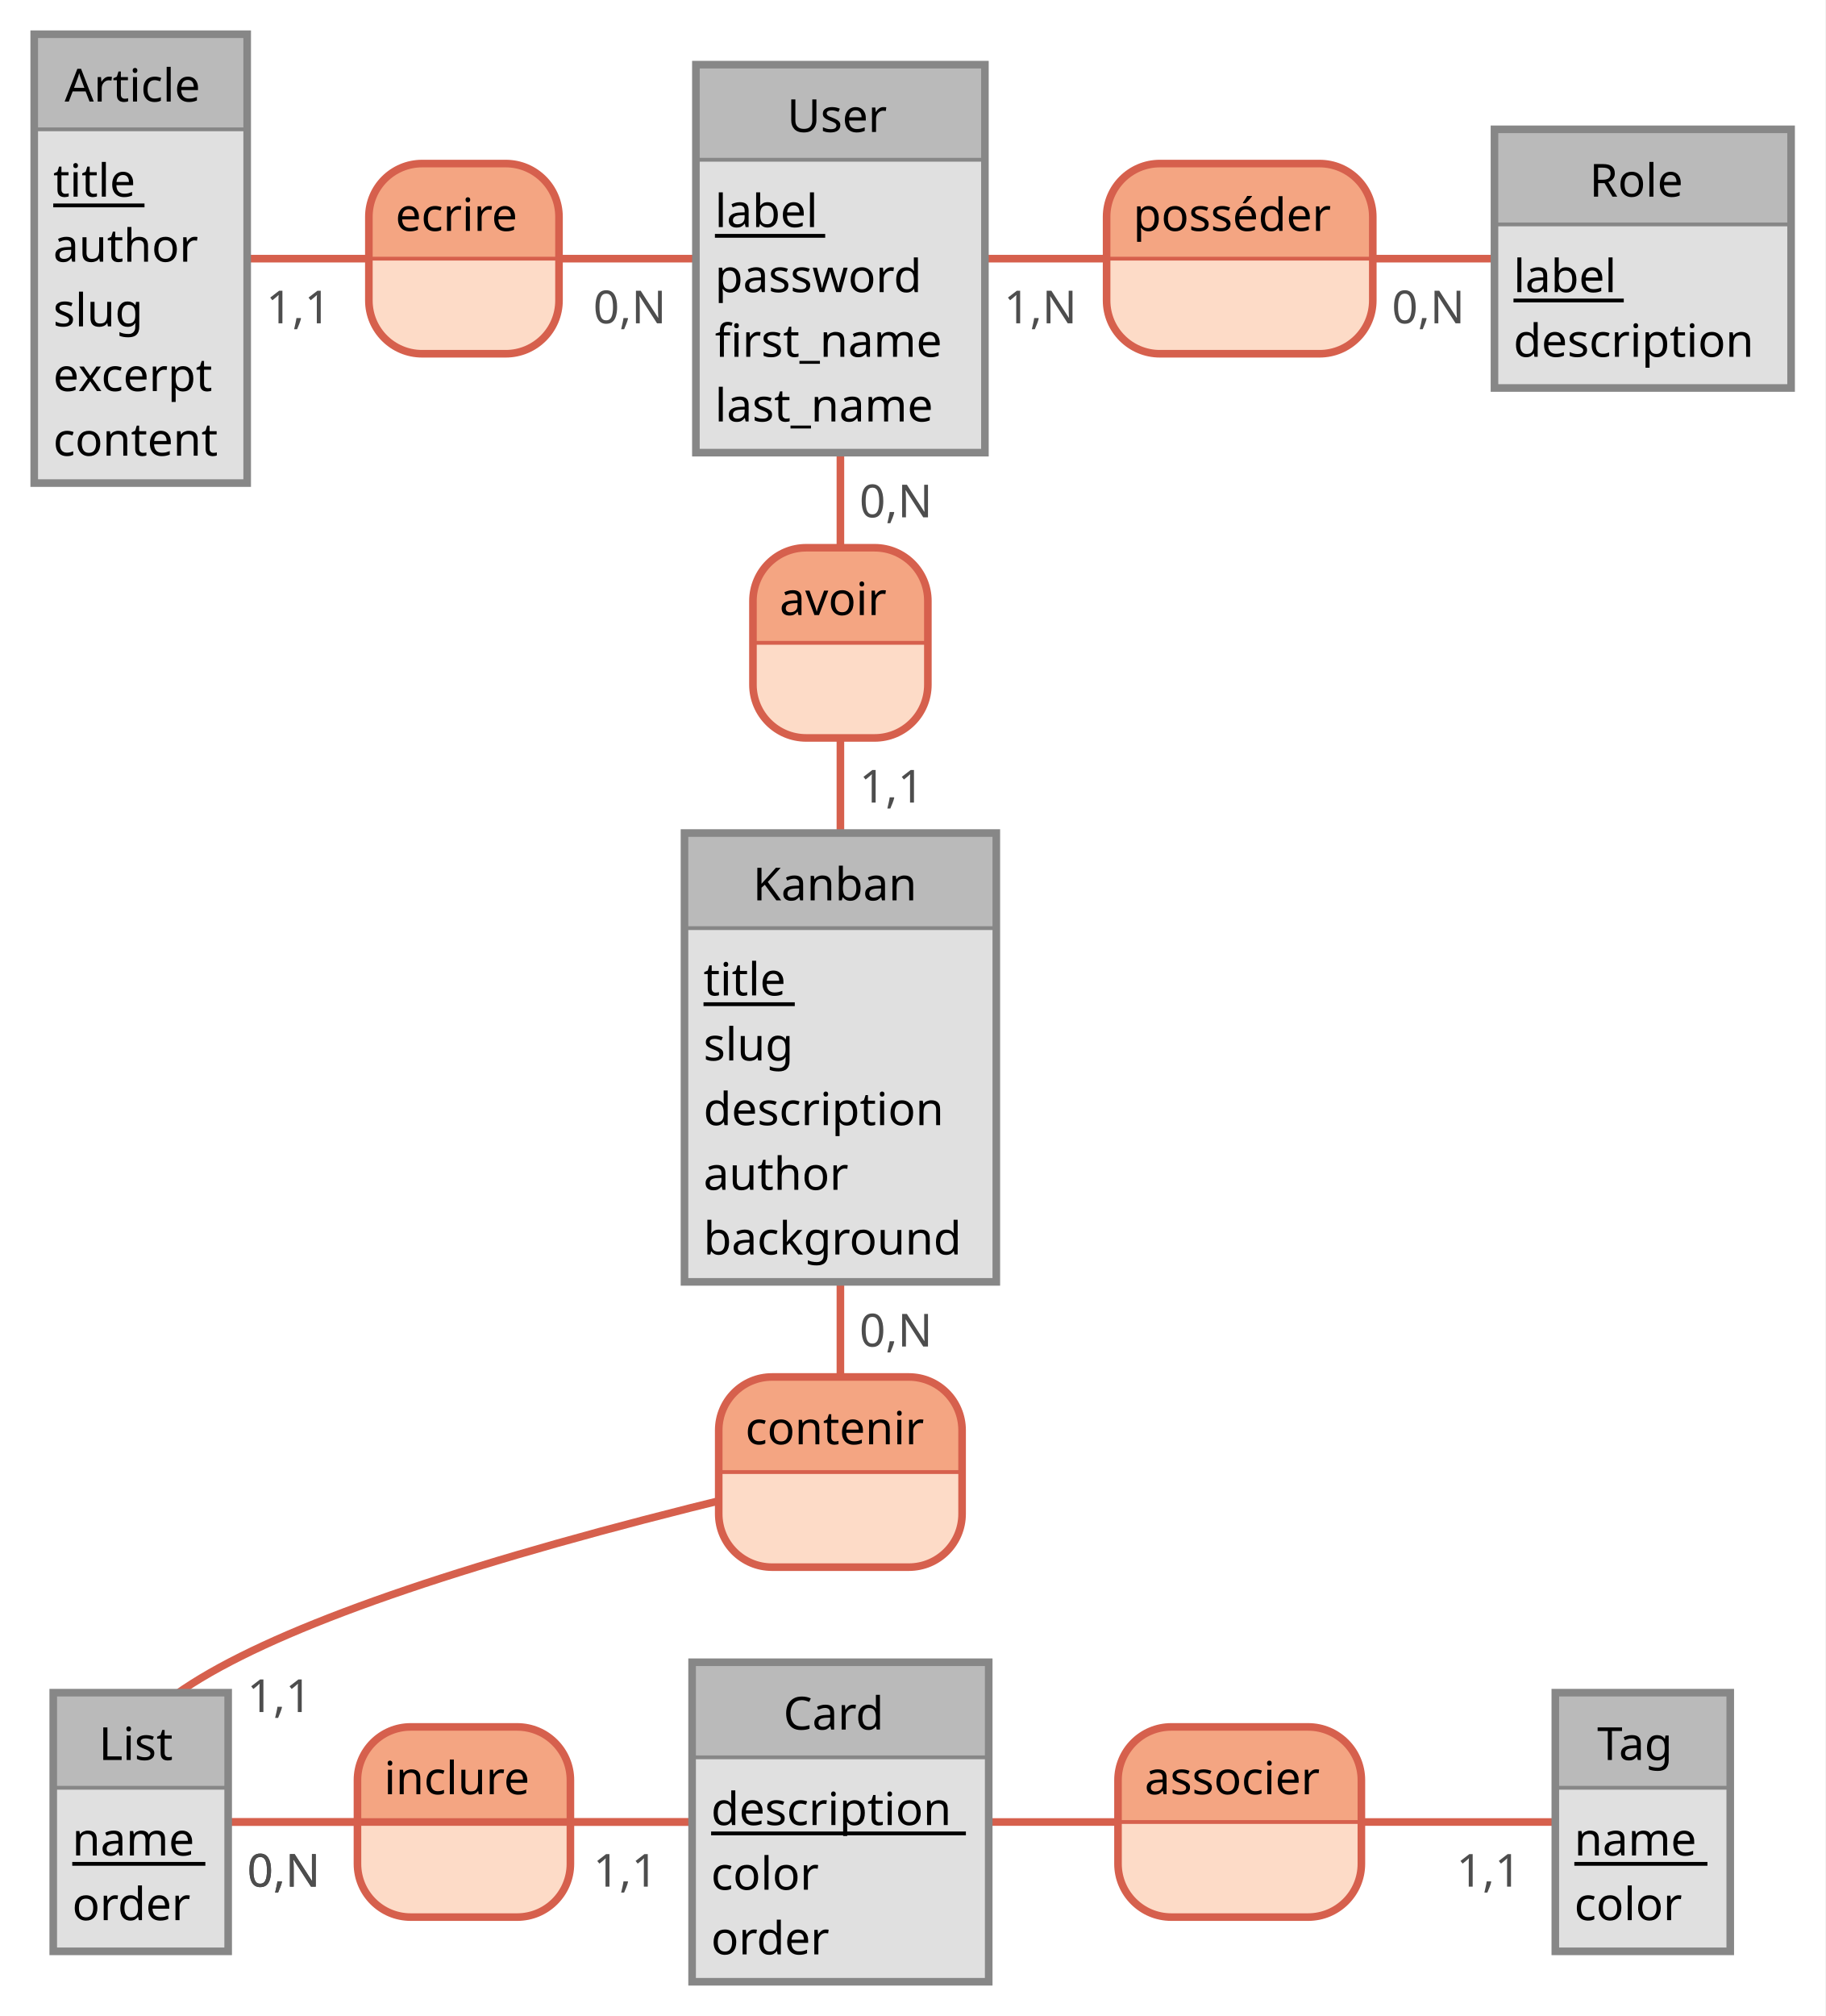
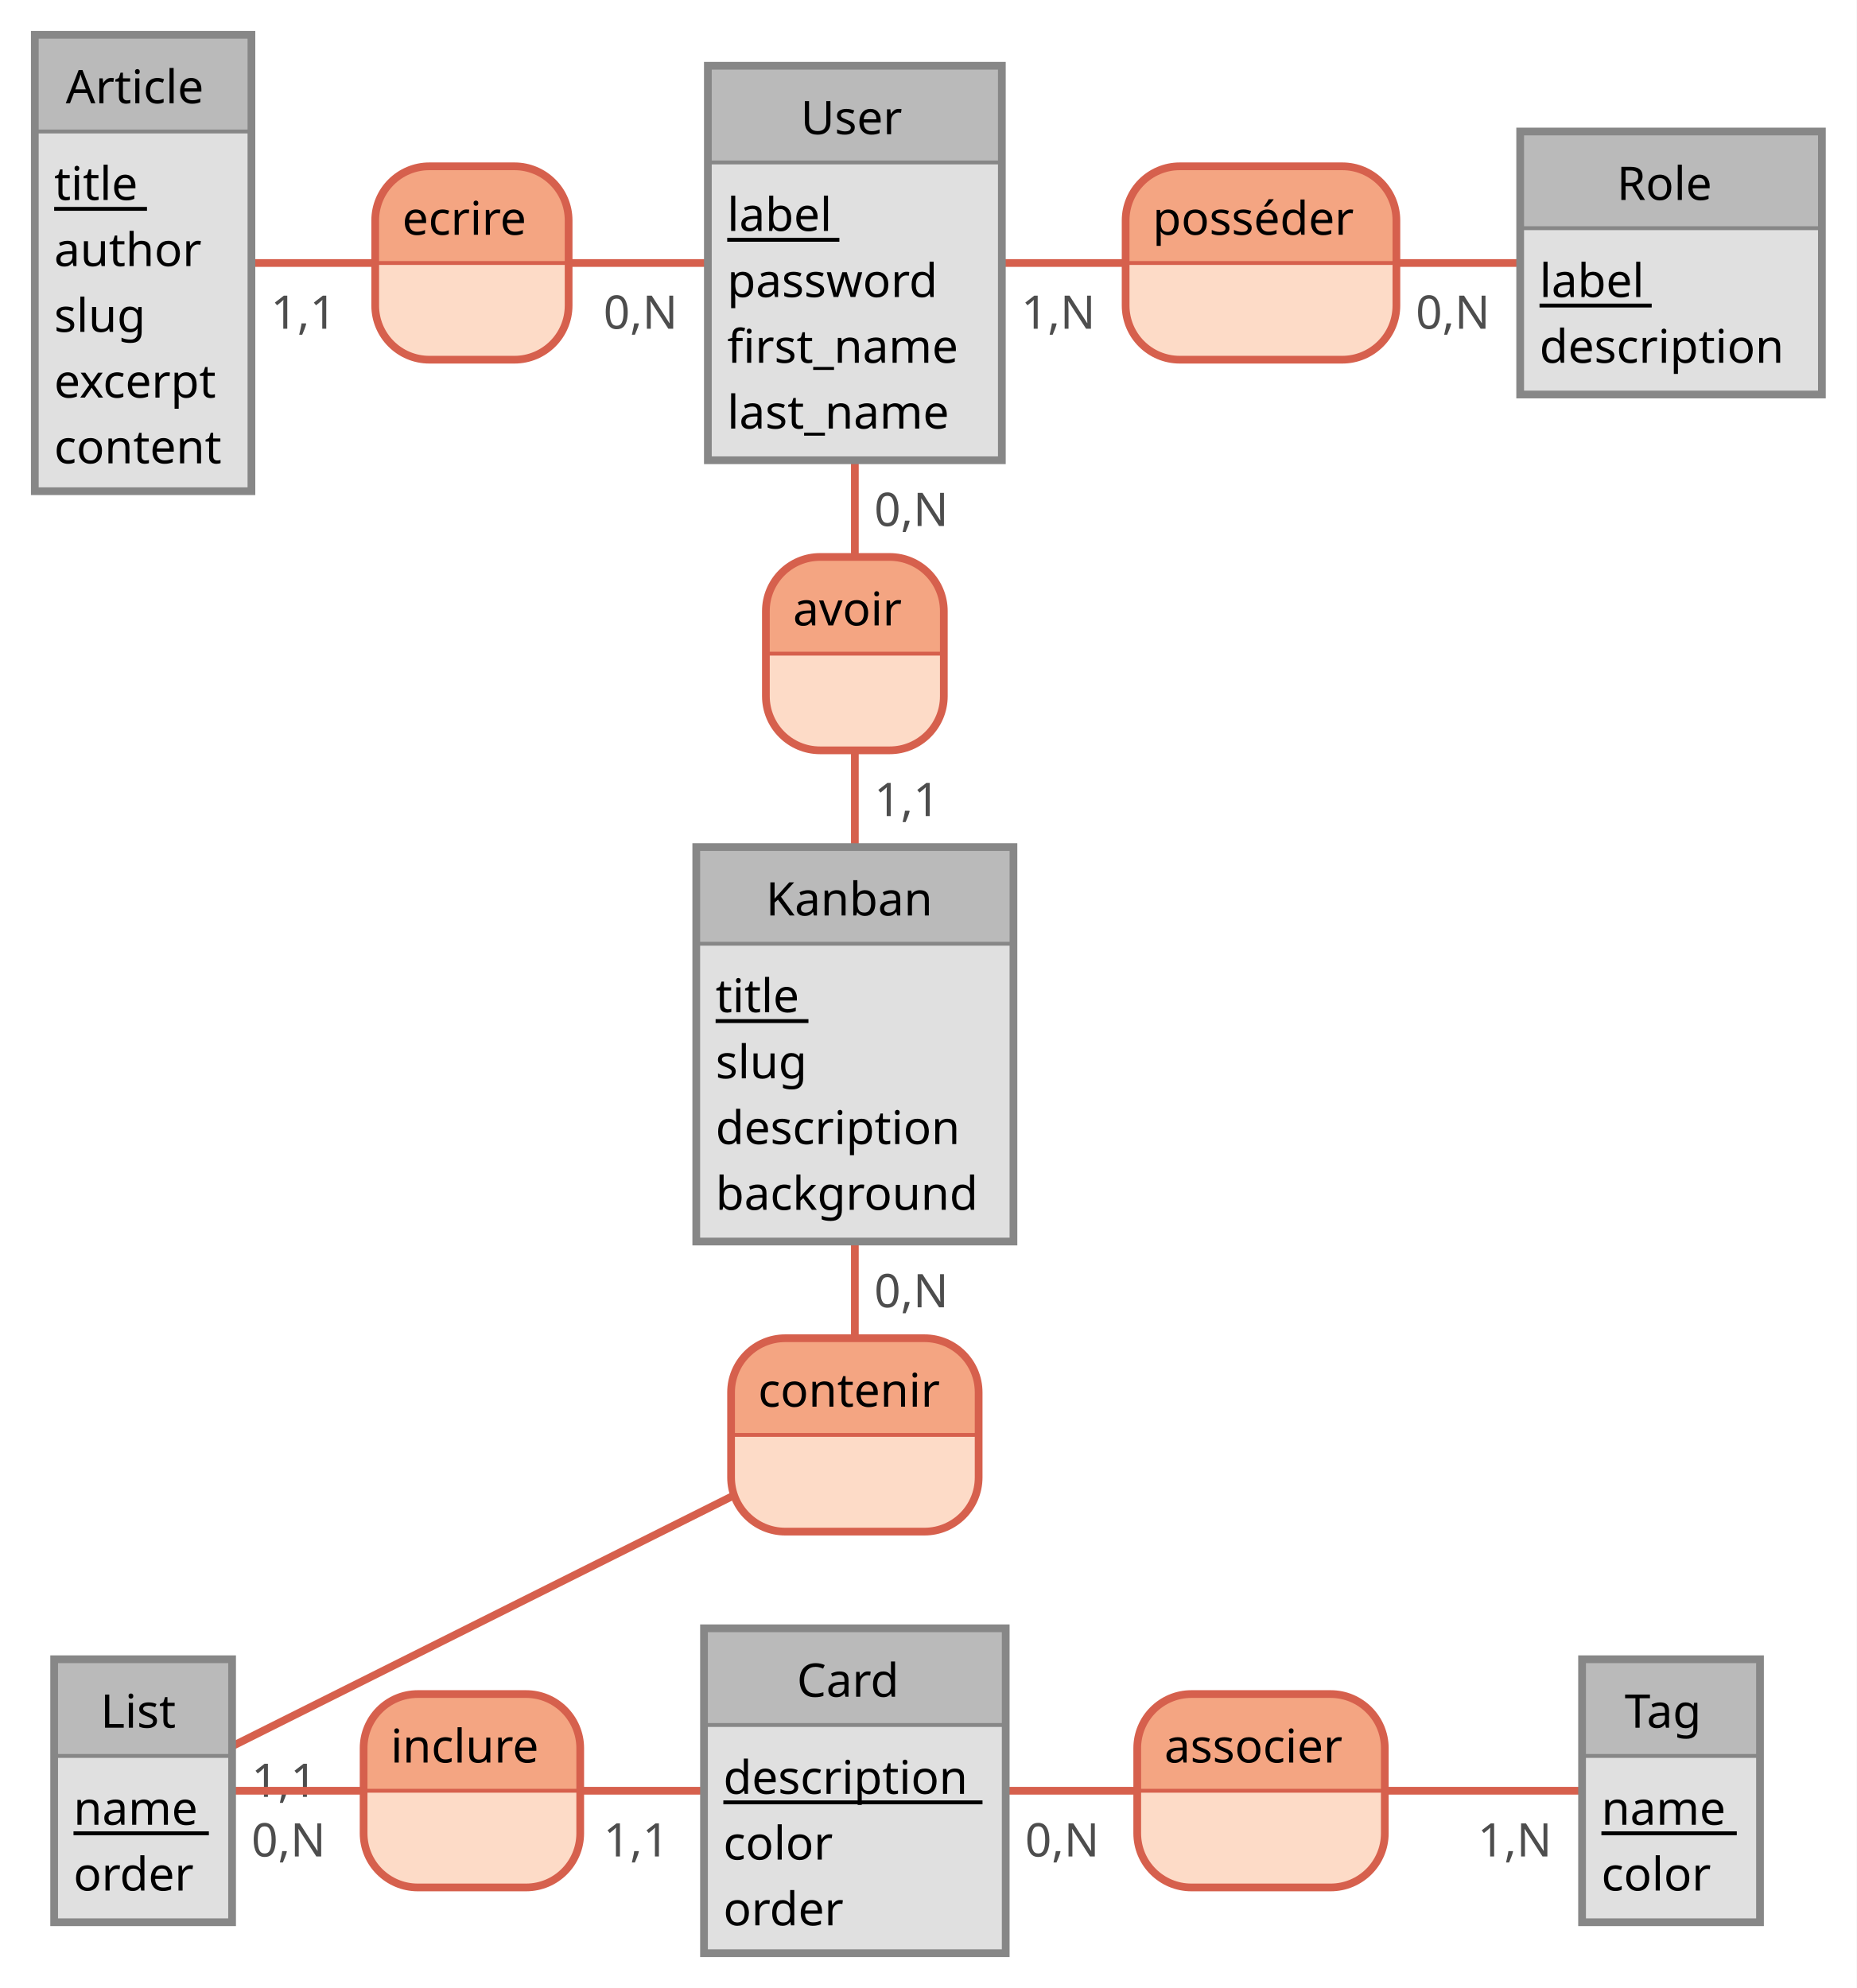
- <svg xmlns="http://www.w3.org/2000/svg" width="480" height="530" view_box="0 0 480 530">\n\n<rect id="frame" x="0" y="0" width="480" height="530" fill="#ffffff" stroke="none" stroke-width="0" />
-   <line x1="221" y1="278" x2="221" y2="387" stroke="#d6604d" stroke-width="2" />
-   <text x="226.0" y="354" fill="#4d4d4d" font-family="Verdana" font-size="12">0,N</text>
-   <path d="M37 479 C 10.8 451.6 72.133 420.933 221 387" fill="none" stroke="#d6604d" stroke-width="2" />
-   <text x="65" y="450.091" fill="#4d4d4d" font-family="Verdana" font-size="12">1,1</text>
+ <svg xmlns="http://www.w3.org/2000/svg" width="480" height="514" view_box="0 0 480 514">\n\n<rect id="frame" x="0" y="0" width="480" height="514" fill="#ffffff" stroke="none" stroke-width="0" />
+   <line x1="221" y1="270" x2="221" y2="371" stroke="#d6604d" stroke-width="2" />
+   <text x="226.0" y="338" fill="#4d4d4d" font-family="Verdana" font-size="12">0,N</text>
+   <line x1="37" y1="463" x2="221" y2="371" stroke="#d6604d" stroke-width="2" />
+   <text x="65" y="464.591" fill="#4d4d4d" font-family="Verdana" font-size="12">1,1</text>
  <g id="association-contenir">
-     <path d="M 239 362 a 14 14 90 0 1 14 14 V 387 h -64 V 376 a 14 14 90 0 1 14 -14" fill="#f4a582" stroke="#f4a582" stroke-width="0" />
-     <path d="M 253 387.0 v 11 a 14 14 90 0 1 -14 14 H 203 a 14 14 90 0 1 -14 -14 V 387.0 H 64" fill="#fddbc7" stroke="#fddbc7" stroke-width="0" />
-     <rect x="189" y="362" width="64" height="50" fill="none" rx="14" stroke="#d6604d" stroke-width="2" />
-     <line x1="189" y1="387" x2="253" y2="387" stroke="#d6604d" stroke-width="1" />
-     <text x="196" y="379.7" fill="#000000" font-family="Verdana" font-size="12">contenir</text>
+     <path d="M 239 346 a 14 14 90 0 1 14 14 V 371 h -64 V 360 a 14 14 90 0 1 14 -14" fill="#f4a582" stroke="#f4a582" stroke-width="0" />
+     <path d="M 253 371.0 v 11 a 14 14 90 0 1 -14 14 H 203 a 14 14 90 0 1 -14 -14 V 371.0 H 64" fill="#fddbc7" stroke="#fddbc7" stroke-width="0" />
+     <rect x="189" y="346" width="64" height="50" fill="none" rx="14" stroke="#d6604d" stroke-width="2" />
+     <line x1="189" y1="371" x2="253" y2="371" stroke="#d6604d" stroke-width="1" />
+     <text x="196" y="363.7" fill="#000000" font-family="Verdana" font-size="12">contenir</text>
  </g>
-   <line x1="37" y1="479" x2="122" y2="479" stroke="#d6604d" stroke-width="2" />
-   <text x="65" y="496.0" fill="#4d4d4d" font-family="Verdana" font-size="12">0,N</text>
-   <line x1="221" y1="479" x2="122" y2="479" stroke="#d6604d" stroke-width="2" />
-   <text x="156" y="496.0" fill="#4d4d4d" font-family="Verdana" font-size="12">1,1</text>
+   <line x1="37" y1="463" x2="122" y2="463" stroke="#d6604d" stroke-width="2" />
+   <text x="65" y="480.0" fill="#4d4d4d" font-family="Verdana" font-size="12">0,N</text>
+   <line x1="221" y1="463" x2="122" y2="463" stroke="#d6604d" stroke-width="2" />
+   <text x="156" y="480.0" fill="#4d4d4d" font-family="Verdana" font-size="12">1,1</text>
  <g id="association-inclure">
-     <path d="M 136 454 a 14 14 90 0 1 14 14 V 479 h -56 V 468 a 14 14 90 0 1 14 -14" fill="#f4a582" stroke="#f4a582" stroke-width="0" />
-     <path d="M 150 479.0 v 11 a 14 14 90 0 1 -14 14 H 108 a 14 14 90 0 1 -14 -14 V 479.0 H 56" fill="#fddbc7" stroke="#fddbc7" stroke-width="0" />
-     <rect x="94" y="454" width="56" height="50" fill="none" rx="14" stroke="#d6604d" stroke-width="2" />
-     <line x1="94" y1="479" x2="150" y2="479" stroke="#d6604d" stroke-width="1" />
-     <text x="101" y="471.7" fill="#000000" font-family="Verdana" font-size="12">inclure</text>
+     <path d="M 136 438 a 14 14 90 0 1 14 14 V 463 h -56 V 452 a 14 14 90 0 1 14 -14" fill="#f4a582" stroke="#f4a582" stroke-width="0" />
+     <path d="M 150 463.0 v 11 a 14 14 90 0 1 -14 14 H 108 a 14 14 90 0 1 -14 -14 V 463.0 H 56" fill="#fddbc7" stroke="#fddbc7" stroke-width="0" />
+     <rect x="94" y="438" width="56" height="50" fill="none" rx="14" stroke="#d6604d" stroke-width="2" />
+     <line x1="94" y1="463" x2="150" y2="463" stroke="#d6604d" stroke-width="1" />
+     <text x="101" y="455.7" fill="#000000" font-family="Verdana" font-size="12">inclure</text>
  </g>
  <line x1="221" y1="68" x2="326" y2="68" stroke="#d6604d" stroke-width="2" />
  <text x="264" y="85.0" fill="#4d4d4d" font-family="Verdana" font-size="12">1,N</text>
  <line x1="432" y1="68" x2="326" y2="68" stroke="#d6604d" stroke-width="2" />
  <text x="366" y="85.0" fill="#4d4d4d" font-family="Verdana" font-size="12">0,N</text>
  <g id="association-posséder">
    <path d="M 347 43 a 14 14 90 0 1 14 14 V 68 h -70 V 57 a 14 14 90 0 1 14 -14" fill="#f4a582" stroke="#f4a582" stroke-width="0" />
    <path d="M 361 68.0 v 11 a 14 14 90 0 1 -14 14 H 305 a 14 14 90 0 1 -14 -14 V 68.0 H 70" fill="#fddbc7" stroke="#fddbc7" stroke-width="0" />
    <rect x="291" y="43" width="70" height="50" fill="none" rx="14" stroke="#d6604d" stroke-width="2" />
    <line x1="291" y1="68" x2="361" y2="68" stroke="#d6604d" stroke-width="1" />
    <text x="298" y="60.7" fill="#000000" font-family="Verdana" font-size="12">posséder</text>
  </g>
  <line x1="221" y1="68" x2="122" y2="68" stroke="#d6604d" stroke-width="2" />
  <text x="156" y="85.0" fill="#4d4d4d" font-family="Verdana" font-size="12">0,N</text>
  <line x1="37" y1="68" x2="122" y2="68" stroke="#d6604d" stroke-width="2" />
  <text x="70" y="85.0" fill="#4d4d4d" font-family="Verdana" font-size="12">1,1</text>
  <g id="association-ecrire">
    <path d="M 133 43 a 14 14 90 0 1 14 14 V 68 h -50 V 57 a 14 14 90 0 1 14 -14" fill="#f4a582" stroke="#f4a582" stroke-width="0" />
    <path d="M 147 68.0 v 11 a 14 14 90 0 1 -14 14 H 111 a 14 14 90 0 1 -14 -14 V 68.0 H 50" fill="#fddbc7" stroke="#fddbc7" stroke-width="0" />
    <rect x="97" y="43" width="50" height="50" fill="none" rx="14" stroke="#d6604d" stroke-width="2" />
    <line x1="97" y1="68" x2="147" y2="68" stroke="#d6604d" stroke-width="1" />
    <text x="104" y="60.7" fill="#000000" font-family="Verdana" font-size="12">ecrire</text>
  </g>
-   <line x1="37" y1="479" x2="326" y2="479" stroke="#d6604d" stroke-width="2" />
-   <text x="65" y="496.0" fill="#4d4d4d" font-family="Verdana" font-size="12">0,N</text>
-   <line x1="432" y1="479" x2="326" y2="479" stroke="#d6604d" stroke-width="2" />
-   <text x="383" y="496.0" fill="#4d4d4d" font-family="Verdana" font-size="12">1,1</text>
+   <line x1="221" y1="463" x2="326" y2="463" stroke="#d6604d" stroke-width="2" />
+   <text x="265" y="480.0" fill="#4d4d4d" font-family="Verdana" font-size="12">0,N</text>
+   <line x1="432" y1="463" x2="326" y2="463" stroke="#d6604d" stroke-width="2" />
+   <text x="382" y="480.0" fill="#4d4d4d" font-family="Verdana" font-size="12">1,N</text>
  <g id="association-associer">
-     <path d="M 344 454 a 14 14 90 0 1 14 14 V 479 h -64 V 468 a 14 14 90 0 1 14 -14" fill="#f4a582" stroke="#f4a582" stroke-width="0" />
-     <path d="M 358 479.0 v 11 a 14 14 90 0 1 -14 14 H 308 a 14 14 90 0 1 -14 -14 V 479.0 H 64" fill="#fddbc7" stroke="#fddbc7" stroke-width="0" />
-     <rect x="294" y="454" width="64" height="50" fill="none" rx="14" stroke="#d6604d" stroke-width="2" />
-     <line x1="294" y1="479" x2="358" y2="479" stroke="#d6604d" stroke-width="1" />
-     <text x="301" y="471.7" fill="#000000" font-family="Verdana" font-size="12">associer</text>
+     <path d="M 344 438 a 14 14 90 0 1 14 14 V 463 h -64 V 452 a 14 14 90 0 1 14 -14" fill="#f4a582" stroke="#f4a582" stroke-width="0" />
+     <path d="M 358 463.0 v 11 a 14 14 90 0 1 -14 14 H 308 a 14 14 90 0 1 -14 -14 V 463.0 H 64" fill="#fddbc7" stroke="#fddbc7" stroke-width="0" />
+     <rect x="294" y="438" width="64" height="50" fill="none" rx="14" stroke="#d6604d" stroke-width="2" />
+     <line x1="294" y1="463" x2="358" y2="463" stroke="#d6604d" stroke-width="1" />
+     <text x="301" y="455.7" fill="#000000" font-family="Verdana" font-size="12">associer</text>
  </g>
  <line x1="221" y1="68" x2="221" y2="169" stroke="#d6604d" stroke-width="2" />
  <text x="226.0" y="136" fill="#4d4d4d" font-family="Verdana" font-size="12">0,N</text>
-   <line x1="221" y1="278" x2="221" y2="169" stroke="#d6604d" stroke-width="2" />
+   <line x1="221" y1="270" x2="221" y2="169" stroke="#d6604d" stroke-width="2" />
  <text x="226.0" y="211" fill="#4d4d4d" font-family="Verdana" font-size="12">1,1</text>
  <g id="association-avoir">
    <path d="M 230 144 a 14 14 90 0 1 14 14 V 169 h -46 V 158 a 14 14 90 0 1 14 -14" fill="#f4a582" stroke="#f4a582" stroke-width="0" />
    <path d="M 244 169.0 v 11 a 14 14 90 0 1 -14 14 H 212 a 14 14 90 0 1 -14 -14 V 169.0 H 46" fill="#fddbc7" stroke="#fddbc7" stroke-width="0" />
    <rect x="198" y="144" width="46" height="50" fill="none" rx="14" stroke="#d6604d" stroke-width="2" />
    <line x1="198" y1="169" x2="244" y2="169" stroke="#d6604d" stroke-width="1" />
    <text x="205" y="161.7" fill="#000000" font-family="Verdana" font-size="12">avoir</text>
  </g>
  <g id="entity-Kanban">
    <g id="frame-Kanban">
      <rect x="180" y="219" width="82" height="25" fill="#bababa" stroke="#bababa" stroke-width="0" />
-       <rect x="180" y="244.0" width="82" height="93" fill="#e0e0e0" stroke="#e0e0e0" stroke-width="0" />
-       <rect x="180" y="219" width="82" height="118" fill="none" stroke="#878787" stroke-width="2" />
+       <rect x="180" y="244.0" width="82" height="77" fill="#e0e0e0" stroke="#e0e0e0" stroke-width="0" />
+       <rect x="180" y="219" width="82" height="102" fill="none" stroke="#878787" stroke-width="2" />
      <line x1="180" y1="244" x2="262" y2="244" stroke="#878787" stroke-width="1" />
    </g>
    <text x="198" y="236.7" fill="#000000" font-family="Verdana" font-size="12">Kanban</text>
    <text x="185" y="261.7" fill="#000000" font-family="Verdana" font-size="12">title</text>
    <line x1="185" y1="264" x2="209" y2="264" stroke="#000000" stroke-width="1" />
    <text x="185" y="278.8" fill="#000000" font-family="Verdana" font-size="12">slug</text>
    <text x="185" y="295.8" fill="#000000" font-family="Verdana" font-size="12">description</text>
-     <text x="185" y="312.8" fill="#000000" font-family="Verdana" font-size="12">author</text>
-     <text x="185" y="329.8" fill="#000000" font-family="Verdana" font-size="12">background</text>
+     <text x="185" y="312.8" fill="#000000" font-family="Verdana" font-size="12">background</text>
  </g>
  <g id="entity-List">
    <g id="frame-List">
-       <rect x="14" y="445" width="46" height="25" fill="#bababa" stroke="#bababa" stroke-width="0" />
-       <rect x="14" y="470.0" width="46" height="43" fill="#e0e0e0" stroke="#e0e0e0" stroke-width="0" />
-       <rect x="14" y="445" width="46" height="68" fill="none" stroke="#878787" stroke-width="2" />
-       <line x1="14" y1="470" x2="60" y2="470" stroke="#878787" stroke-width="1" />
+       <rect x="14" y="429" width="46" height="25" fill="#bababa" stroke="#bababa" stroke-width="0" />
+       <rect x="14" y="454.0" width="46" height="43" fill="#e0e0e0" stroke="#e0e0e0" stroke-width="0" />
+       <rect x="14" y="429" width="46" height="68" fill="none" stroke="#878787" stroke-width="2" />
+       <line x1="14" y1="454" x2="60" y2="454" stroke="#878787" stroke-width="1" />
    </g>
-     <text x="26" y="462.7" fill="#000000" font-family="Verdana" font-size="12">List</text>
-     <text x="19" y="487.8" fill="#000000" font-family="Verdana" font-size="12">name</text>
-     <line x1="19" y1="490" x2="54" y2="490" stroke="#000000" stroke-width="1" />
-     <text x="19" y="504.8" fill="#000000" font-family="Verdana" font-size="12">order</text>
+     <text x="26" y="446.7" fill="#000000" font-family="Verdana" font-size="12">List</text>
+     <text x="19" y="471.8" fill="#000000" font-family="Verdana" font-size="12">name</text>
+     <line x1="19" y1="474" x2="54" y2="474" stroke="#000000" stroke-width="1" />
+     <text x="19" y="488.8" fill="#000000" font-family="Verdana" font-size="12">order</text>
  </g>
  <g id="entity-Tag">
    <g id="frame-Tag">
-       <rect x="409" y="445" width="46" height="25" fill="#bababa" stroke="#bababa" stroke-width="0" />
-       <rect x="409" y="470.0" width="46" height="43" fill="#e0e0e0" stroke="#e0e0e0" stroke-width="0" />
-       <rect x="409" y="445" width="46" height="68" fill="none" stroke="#878787" stroke-width="2" />
-       <line x1="409" y1="470" x2="455" y2="470" stroke="#878787" stroke-width="1" />
+       <rect x="409" y="429" width="46" height="25" fill="#bababa" stroke="#bababa" stroke-width="0" />
+       <rect x="409" y="454.0" width="46" height="43" fill="#e0e0e0" stroke="#e0e0e0" stroke-width="0" />
+       <rect x="409" y="429" width="46" height="68" fill="none" stroke="#878787" stroke-width="2" />
+       <line x1="409" y1="454" x2="455" y2="454" stroke="#878787" stroke-width="1" />
    </g>
-     <text x="420" y="462.7" fill="#000000" font-family="Verdana" font-size="12">Tag</text>
-     <text x="414" y="487.8" fill="#000000" font-family="Verdana" font-size="12">name</text>
-     <line x1="414" y1="490" x2="449" y2="490" stroke="#000000" stroke-width="1" />
-     <text x="414" y="504.8" fill="#000000" font-family="Verdana" font-size="12">color</text>
+     <text x="420" y="446.7" fill="#000000" font-family="Verdana" font-size="12">Tag</text>
+     <text x="414" y="471.8" fill="#000000" font-family="Verdana" font-size="12">name</text>
+     <line x1="414" y1="474" x2="449" y2="474" stroke="#000000" stroke-width="1" />
+     <text x="414" y="488.8" fill="#000000" font-family="Verdana" font-size="12">color</text>
  </g>
  <g id="entity-Role">
    <g id="frame-Role">
      <rect x="393" y="34" width="78" height="25" fill="#bababa" stroke="#bababa" stroke-width="0" />
      <rect x="393" y="59.0" width="78" height="43" fill="#e0e0e0" stroke="#e0e0e0" stroke-width="0" />
      <rect x="393" y="34" width="78" height="68" fill="none" stroke="#878787" stroke-width="2" />
      <line x1="393" y1="59" x2="471" y2="59" stroke="#878787" stroke-width="1" />
    </g>
    <text x="418" y="51.7" fill="#000000" font-family="Verdana" font-size="12">Role</text>
    <text x="398" y="76.8" fill="#000000" font-family="Verdana" font-size="12">label</text>
    <line x1="398" y1="79" x2="427" y2="79" stroke="#000000" stroke-width="1" />
    <text x="398" y="93.8" fill="#000000" font-family="Verdana" font-size="12">description</text>
  </g>
  <g id="entity-User">
    <g id="frame-User">
      <rect x="183" y="17" width="76" height="25" fill="#bababa" stroke="#bababa" stroke-width="0" />
      <rect x="183" y="42.0" width="76" height="77" fill="#e0e0e0" stroke="#e0e0e0" stroke-width="0" />
      <rect x="183" y="17" width="76" height="102" fill="none" stroke="#878787" stroke-width="2" />
      <line x1="183" y1="42" x2="259" y2="42" stroke="#878787" stroke-width="1" />
    </g>
    <text x="207" y="34.7" fill="#000000" font-family="Verdana" font-size="12">User</text>
    <text x="188" y="59.7" fill="#000000" font-family="Verdana" font-size="12">label</text>
    <line x1="188" y1="62" x2="217" y2="62" stroke="#000000" stroke-width="1" />
    <text x="188" y="76.8" fill="#000000" font-family="Verdana" font-size="12">password</text>
    <text x="188" y="93.8" fill="#000000" font-family="Verdana" font-size="12">first_name</text>
    <text x="188" y="110.8" fill="#000000" font-family="Verdana" font-size="12">last_name</text>
  </g>
  <g id="entity-Article">
    <g id="frame-Article">
      <rect x="9" y="9" width="56" height="25" fill="#bababa" stroke="#bababa" stroke-width="0" />
      <rect x="9" y="34.0" width="56" height="93" fill="#e0e0e0" stroke="#e0e0e0" stroke-width="0" />
      <rect x="9" y="9" width="56" height="118" fill="none" stroke="#878787" stroke-width="2" />
      <line x1="9" y1="34" x2="65" y2="34" stroke="#878787" stroke-width="1" />
    </g>
    <text x="17" y="26.7" fill="#000000" font-family="Verdana" font-size="12">Article</text>
    <text x="14" y="51.7" fill="#000000" font-family="Verdana" font-size="12">title</text>
    <line x1="14" y1="54" x2="38" y2="54" stroke="#000000" stroke-width="1" />
    <text x="14" y="68.8" fill="#000000" font-family="Verdana" font-size="12">author</text>
    <text x="14" y="85.8" fill="#000000" font-family="Verdana" font-size="12">slug</text>
    <text x="14" y="102.8" fill="#000000" font-family="Verdana" font-size="12">excerpt</text>
    <text x="14" y="119.8" fill="#000000" font-family="Verdana" font-size="12">content</text>
  </g>
  <g id="entity-Card">
    <g id="frame-Card">
-       <rect x="182" y="437" width="78" height="25" fill="#bababa" stroke="#bababa" stroke-width="0" />
-       <rect x="182" y="462.0" width="78" height="59" fill="#e0e0e0" stroke="#e0e0e0" stroke-width="0" />
-       <rect x="182" y="437" width="78" height="84" fill="none" stroke="#878787" stroke-width="2" />
-       <line x1="182" y1="462" x2="260" y2="462" stroke="#878787" stroke-width="1" />
+       <rect x="182" y="421" width="78" height="25" fill="#bababa" stroke="#bababa" stroke-width="0" />
+       <rect x="182" y="446.0" width="78" height="59" fill="#e0e0e0" stroke="#e0e0e0" stroke-width="0" />
+       <rect x="182" y="421" width="78" height="84" fill="none" stroke="#878787" stroke-width="2" />
+       <line x1="182" y1="446" x2="260" y2="446" stroke="#878787" stroke-width="1" />
    </g>
-     <text x="206" y="454.7" fill="#000000" font-family="Verdana" font-size="12">Card</text>
-     <text x="187" y="479.8" fill="#000000" font-family="Verdana" font-size="12">description</text>
-     <line x1="187" y1="482" x2="254" y2="482" stroke="#000000" stroke-width="1" />
-     <text x="187" y="496.8" fill="#000000" font-family="Verdana" font-size="12">color</text>
-     <text x="187" y="513.8" fill="#000000" font-family="Verdana" font-size="12">order</text>
+     <text x="206" y="438.7" fill="#000000" font-family="Verdana" font-size="12">Card</text>
+     <text x="187" y="463.8" fill="#000000" font-family="Verdana" font-size="12">description</text>
+     <line x1="187" y1="466" x2="254" y2="466" stroke="#000000" stroke-width="1" />
+     <text x="187" y="480.8" fill="#000000" font-family="Verdana" font-size="12">color</text>
+     <text x="187" y="497.8" fill="#000000" font-family="Verdana" font-size="12">order</text>
  </g>
</svg>
